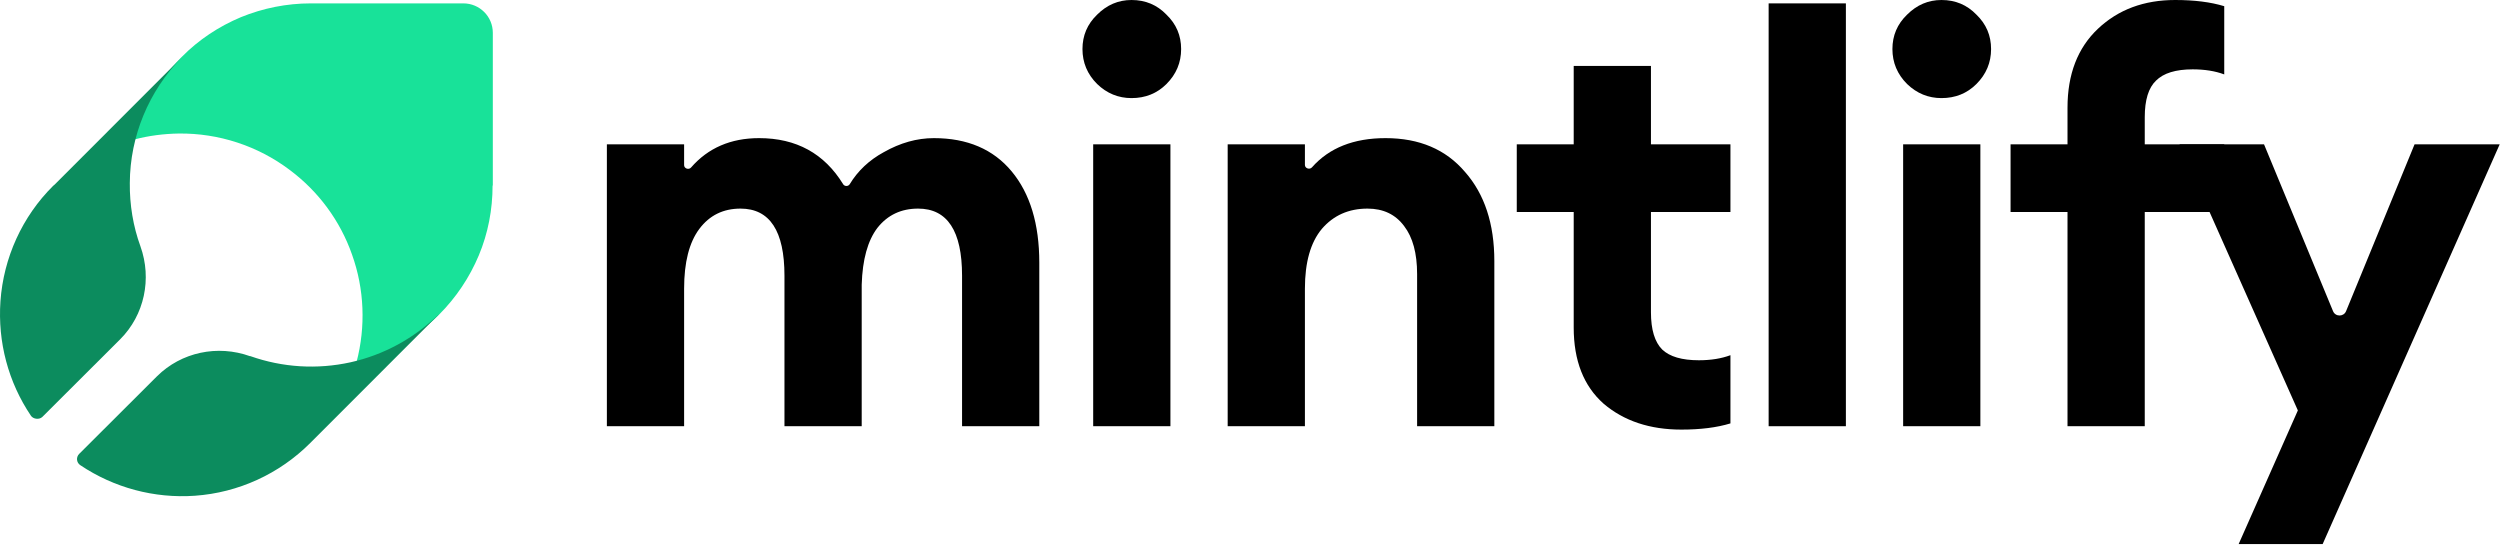
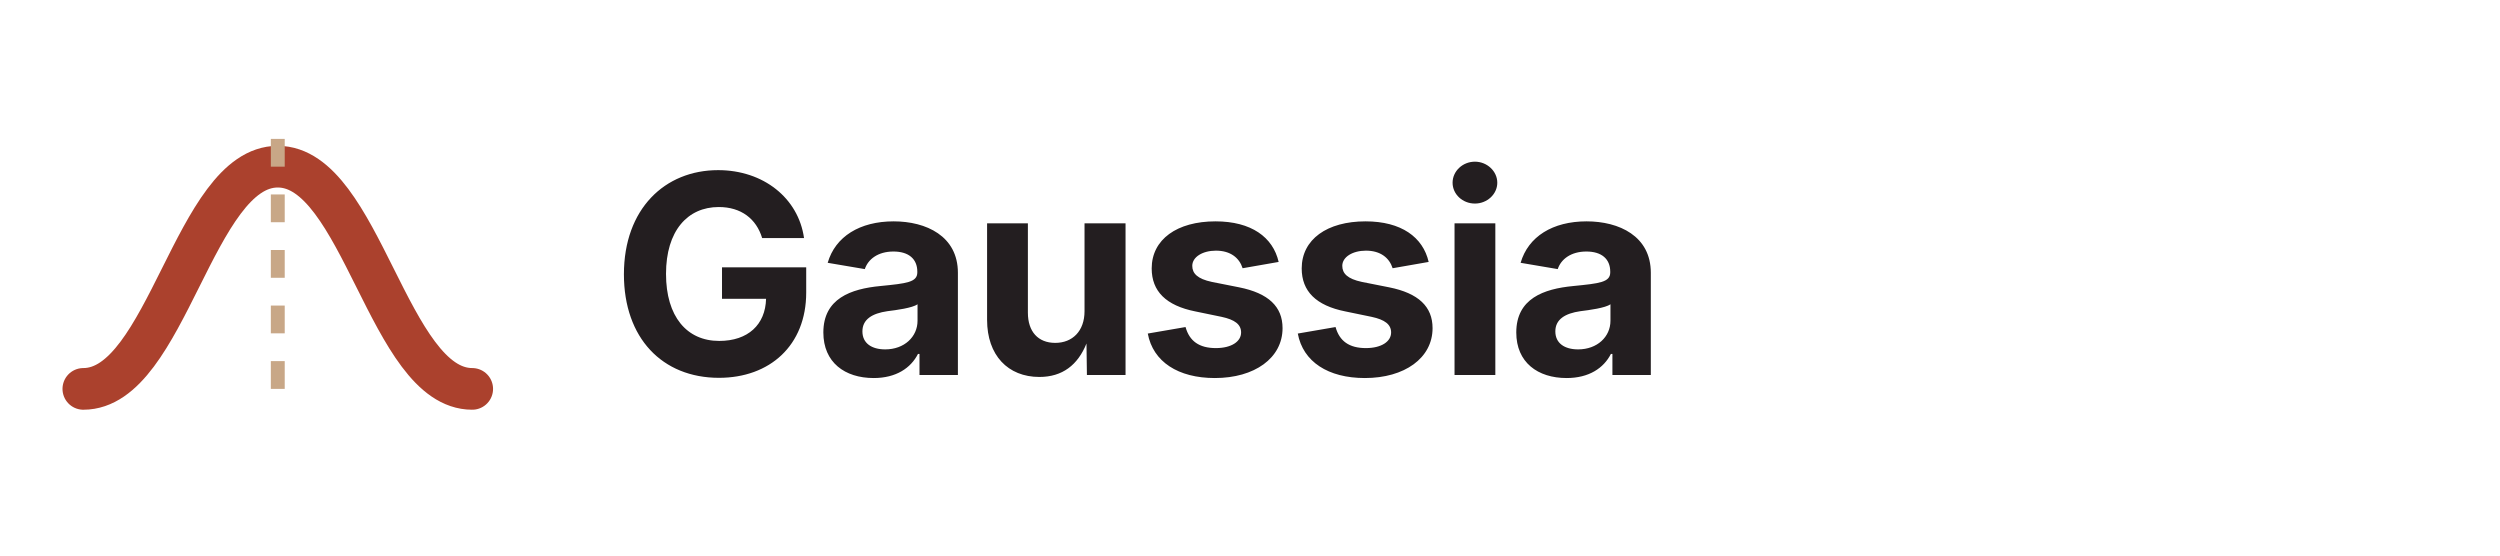
- <svg xmlns="http://www.w3.org/2000/svg" width="1682" height="367" viewBox="0 0 1682 367" fill="none">
-   <path d="M1562.69 366.037H1506.17L1546 276.14L1466.34 97.105H1523.24L1569.66 209.337C1571.28 213.26 1576.84 213.253 1578.45 209.325L1624.52 97.105H1681.79L1562.69 366.037Z" fill="black" />
-   <path d="M1391.02 286.761V142.622H1352.71V97.104H1391.02V72.449C1391.02 49.943 1397.85 32.242 1411.5 19.345C1425.16 6.448 1442.48 0 1463.47 0C1476.37 0 1487.37 1.391 1496.47 4.172V50.069C1490.4 47.793 1483.32 46.656 1475.23 46.656C1463.85 46.656 1455.63 49.184 1450.57 54.242C1445.51 59.046 1442.99 67.265 1442.99 78.897V97.104H1496.47V142.622H1442.99V286.761H1391.02Z" fill="black" />
-   <path d="M1306.22 66.001C1297.37 66.001 1289.66 62.84 1283.08 56.518C1276.51 49.943 1273.22 42.104 1273.22 33C1273.22 23.897 1276.51 16.184 1283.08 9.862C1289.66 3.287 1297.37 0 1306.22 0C1315.58 0 1323.42 3.287 1329.74 9.862C1336.31 16.184 1339.6 23.897 1339.6 33C1339.6 42.104 1336.31 49.943 1329.74 56.518C1323.42 62.84 1315.58 66.001 1306.22 66.001ZM1280.43 286.761V97.104H1332.39V286.761H1280.43Z" fill="black" />
-   <path d="M1189.94 286.761V2.276H1241.91V286.761H1189.94Z" fill="black" />
-   <path d="M1131.24 289.037C1110 289.037 1092.55 283.221 1078.89 271.588C1065.49 259.703 1058.79 242.634 1058.79 220.381V142.622H1020.48V97.104H1058.79V44.38H1110.76V97.104H1164.24V142.622H1110.76V210.14C1110.76 221.772 1113.29 230.117 1118.34 235.174C1123.4 239.979 1131.62 242.381 1143 242.381C1151.09 242.381 1158.17 241.243 1164.24 238.967V284.864C1155.14 287.646 1144.14 289.037 1131.24 289.037Z" fill="black" />
-   <path d="M825.979 286.761V97.104H877.945V110.967C877.945 113.311 881.135 114.347 882.688 112.591C894.273 99.485 910.773 92.932 932.187 92.932C954.946 92.932 972.774 100.518 985.67 115.691C998.82 130.61 1005.39 150.587 1005.39 175.622V286.761H953.429V184.346C953.429 170.438 950.521 159.691 944.704 152.105C938.888 144.265 930.67 140.346 920.049 140.346C907.405 140.346 897.164 144.898 889.325 154.001C881.738 163.105 877.945 176.507 877.945 194.208V286.761H825.979Z" fill="black" />
-   <path d="M761.286 66.001C752.436 66.001 744.723 62.84 738.148 56.518C731.574 49.943 728.286 42.104 728.286 33C728.286 23.897 731.574 16.184 738.148 9.862C744.723 3.287 752.436 0 761.286 0C770.643 0 778.482 3.287 784.804 9.862C791.379 16.184 794.666 23.897 794.666 33C794.666 42.104 791.379 49.943 784.804 56.518C778.482 62.84 770.643 66.001 761.286 66.001ZM735.493 286.761V97.104H787.459V286.761H735.493Z" fill="black" />
-   <path d="M647.273 286.761V185.484C647.273 155.392 637.411 140.346 617.686 140.346C606.307 140.346 597.204 144.645 590.376 153.243C583.801 161.84 580.261 174.61 579.755 191.553V286.761H527.789V185.484C527.789 155.392 517.927 140.346 498.203 140.346C486.571 140.346 477.341 144.898 470.513 154.001C463.685 163.105 460.272 176.507 460.272 194.208V286.761H408.306V97.104H460.272V111.103C460.272 113.435 463.407 114.462 464.939 112.704C476.419 99.522 491.68 92.932 510.72 92.932C535.742 92.932 554.588 103.262 567.259 123.923C568.258 125.553 570.718 125.527 571.712 123.894C577.189 114.891 584.802 107.731 594.548 102.415C605.675 96.093 616.928 92.932 628.307 92.932C650.813 92.932 668.261 100.392 680.652 115.311C693.043 130.231 699.239 150.714 699.239 176.76V286.761H647.273Z" fill="black" />
-   <path d="M331.569 124.833V22.09C331.569 11.065 322.625 2.276 311.764 2.276H209.069C192.938 2.276 176.967 5.472 162.113 11.544C147.26 17.775 133.685 26.724 122.345 38.228L121.546 39.027C106.533 54.207 95.833 73.062 90.402 93.834C100.145 91.277 110.206 89.999 120.268 89.839C147.1 89.52 173.453 98.148 194.855 114.287C214.18 128.668 228.873 148.481 236.859 171.331C245.164 194.5 246.122 219.746 239.893 243.554C260.496 238.122 279.503 227.416 294.675 212.396L295.474 211.597C306.813 200.252 315.917 186.67 322.145 171.81C328.374 156.95 331.409 140.971 331.409 124.833H331.569Z" fill="#18E299" />
-   <path d="M87.337 123.098C87.496 91.579 100.066 61.334 122.182 38.73L36.739 124.212C36.421 124.531 36.102 124.69 35.784 125.008C14.941 145.702 2.371 173.4 0.303 202.69C-1.607 230.07 5.553 257.131 20.828 279.736C22.285 281.892 26.238 282.601 28.466 280.532L80.813 228.319C97.202 211.923 102.293 187.568 94.497 165.759C89.564 152.229 87.178 137.743 87.337 123.098Z" fill="#0C8C5E" />
-   <path d="M294.976 211.605C278.587 227.683 258.062 238.826 235.786 243.761C213.351 248.695 190.121 247.263 168.482 239.622C168.482 239.622 168.323 239.622 168.164 239.622C146.365 231.822 122.022 236.916 105.633 253.153L53.285 305.365C51.057 307.594 51.376 311.255 54.081 313.006C76.674 328.128 103.724 335.451 131.091 333.541C160.368 331.471 187.894 318.896 208.737 298.043L209.533 297.247L294.976 211.764V211.605Z" fill="#0C8C5E" />
+ <svg xmlns="http://www.w3.org/2000/svg" width="180" height="40" viewBox="0 0 180 40" fill="none">
+   <g transform="translate(4, 4)">
+     <path d="M2 24 C8 24, 10 8, 16 8 C22 8, 24 24, 30 24" stroke="#ab412d" stroke-width="3" stroke-linecap="round" fill="none" />
+     <line x1="16" y1="6" x2="16" y2="26" stroke="#c8a787" stroke-width="1" stroke-dasharray="2 2" />
+   </g>
+   <text x="44" y="27" font-family="system-ui, -apple-system, 'Segoe UI', sans-serif" font-size="20" font-weight="700" letter-spacing="-0.02em" fill="#231e20">Gaussia</text>
</svg>
